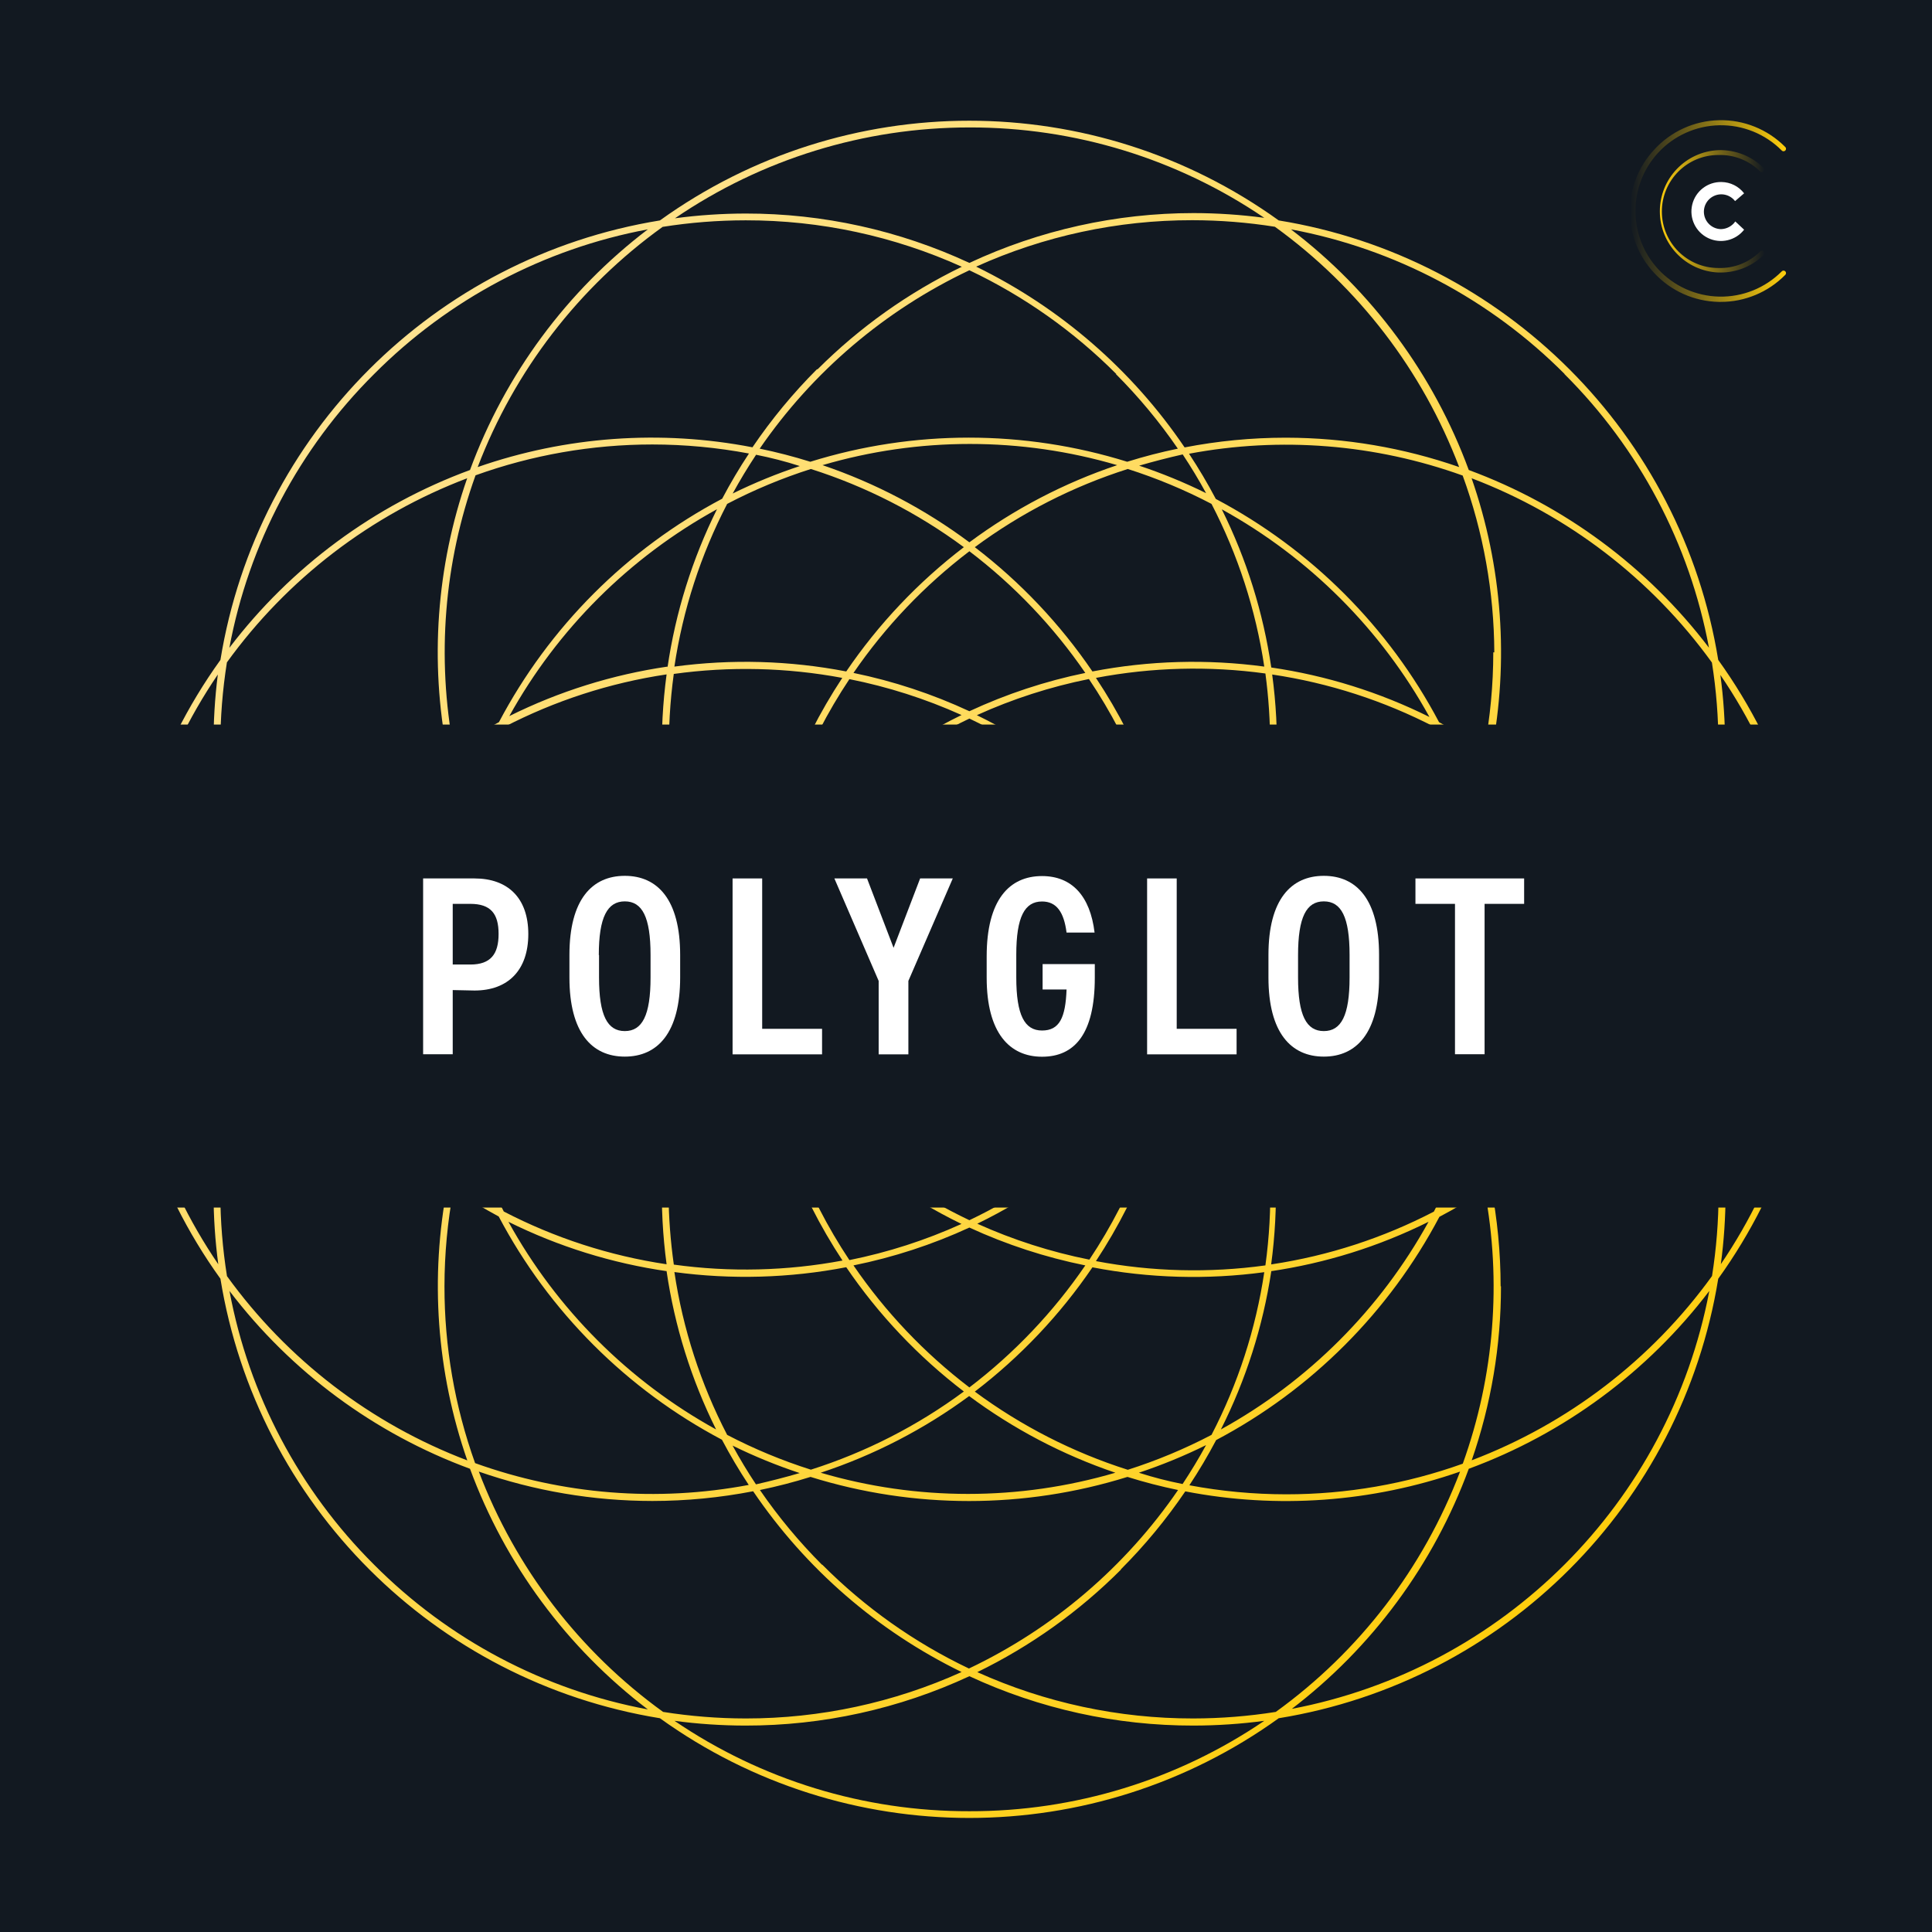
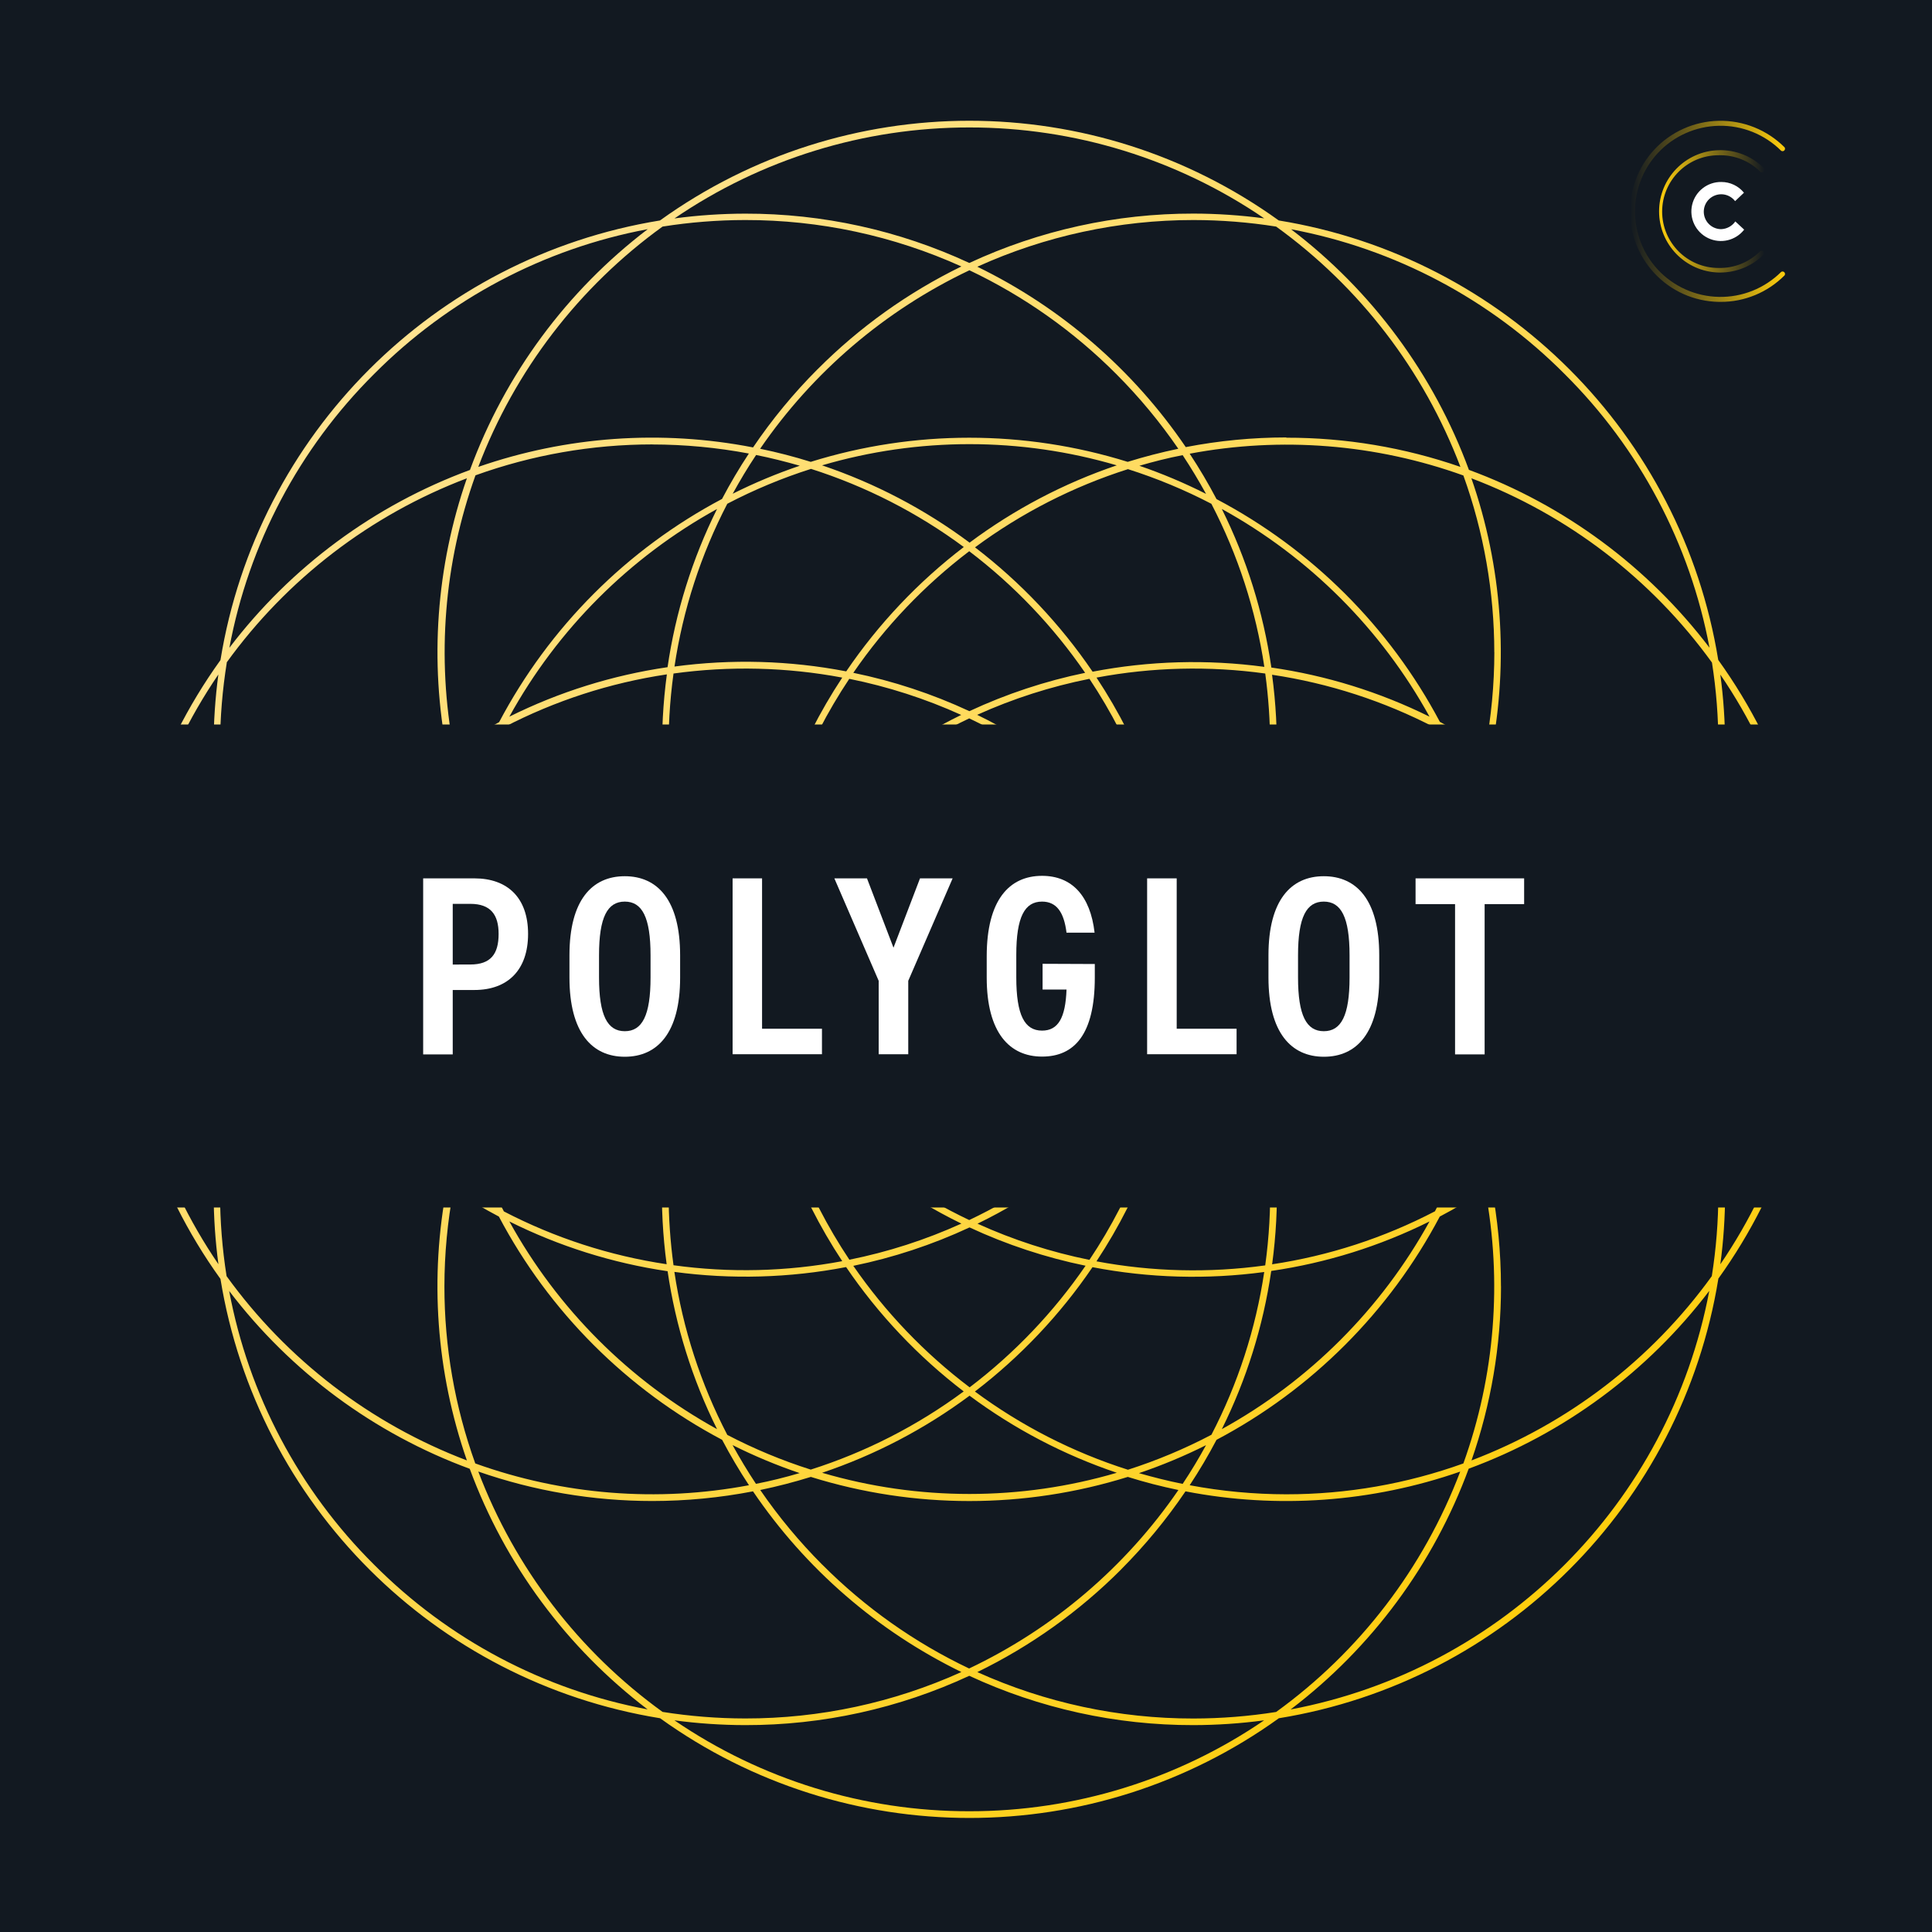
- <svg xmlns="http://www.w3.org/2000/svg" viewBox="0 0 171 171">
+ <svg xmlns="http://www.w3.org/2000/svg" viewBox="0 0 360 360">
  <defs>
-     <style>.cls-1{fill:#121921;}.cls-2{fill:#fff;}.cls-3{fill:url(#New_Gradient_Swatch_13);}.cls-4{fill:url(#linear-gradient);}.cls-5{fill:url(#New_Gradient_Swatch_3);}</style>
-     <linearGradient id="New_Gradient_Swatch_13" x1="144.28" y1="18.7" x2="158.02" y2="18.7" gradientUnits="userSpaceOnUse">
+     <style>.cls-1{fill:#121921;}.cls-2{fill:#fff;}.cls-3{fill:url(#New_Gradient_Swatch_21);}.cls-4{fill:url(#linear-gradient);}.cls-5{fill:url(#New_Gradient_Swatch_20);}</style>
+     <linearGradient id="New_Gradient_Swatch_21" x1="303.75" y1="39.38" x2="332.67" y2="39.38" gradientUnits="userSpaceOnUse">
      <stop offset="0" stop-color="#fece0d" stop-opacity="0" />
      <stop offset="1" stop-color="#fece0d" />
    </linearGradient>
-     <linearGradient id="linear-gradient" x1="146.87" y1="18.7" x2="156.18" y2="18.7" gradientUnits="userSpaceOnUse">
+     <linearGradient id="linear-gradient" x1="309.21" y1="39.38" x2="328.8" y2="39.38" gradientUnits="userSpaceOnUse">
      <stop offset="0" stop-color="#fece0d" />
      <stop offset="1" stop-color="#fece0d" stop-opacity="0" />
    </linearGradient>
-     <linearGradient id="New_Gradient_Swatch_3" x1="32.69" y1="32.69" x2="138.91" y2="138.91" gradientUnits="userSpaceOnUse">
+     <linearGradient id="New_Gradient_Swatch_20" x1="68.81" y1="68.81" x2="292.44" y2="292.44" gradientUnits="userSpaceOnUse">
      <stop offset="0" stop-color="#ffe390" />
      <stop offset="1" stop-color="#fece0d" />
    </linearGradient>
  </defs>
  <g id="Layer_2" data-name="Layer 2">
    <g id="Layer_1-2" data-name="Layer 1">
-       <rect class="cls-1" width="171" height="171" />
-       <path class="cls-2" d="M153.57,17.8a1.54,1.54,0,1,0-1.24,2.48,1.59,1.59,0,0,0,1.26-.68l.78.73a2.61,2.61,0,1,1-2-4.22,2.57,2.57,0,0,1,2,1Z" />
-       <path class="cls-3" d="M152.29,26.72h-.16a8,8,0,0,1-5.73-2.57,8,8,0,0,1,0-10.89A8,8,0,0,1,158,13a.22.22,0,1,1-.31.31,7.58,7.58,0,0,0-10.93.21,7.61,7.61,0,0,0,0,10.3,7.58,7.58,0,0,0,10.93.21.22.22,0,1,1,.31.31A8,8,0,0,1,152.29,26.72Z" />
-       <path class="cls-4" d="M152.28,24.12h-.18a5.42,5.42,0,0,1,0-10.83,5.44,5.44,0,0,1,4,1.58.22.22,0,0,1-.31.31,5,5,0,0,0-3.7-1.46,5,5,0,0,0,0,10,5,5,0,0,0,3.7-1.46.22.22,0,1,1,.31.31A5.44,5.44,0,0,1,152.28,24.12Z" />
-       <path class="cls-5" d="M152.08,113.18a46.9,46.9,0,0,0,0-54.77,47.06,47.06,0,0,0-38.9-38.9,46.9,46.9,0,0,0-54.77,0,47.06,47.06,0,0,0-38.9,38.9,46.9,46.9,0,0,0,0,54.77,47.06,47.06,0,0,0,38.9,38.9,46.9,46.9,0,0,0,54.77,0,47.06,47.06,0,0,0,38.9-38.9Zm8.23-27.39a46.19,46.19,0,0,1-8,26.1,47.74,47.74,0,0,0,.42-6.26,46.9,46.9,0,0,0-4.37-19.84A46.9,46.9,0,0,0,152.69,66a47.74,47.74,0,0,0-.42-6.26A46.19,46.19,0,0,1,160.31,85.8ZM19.5,105.63A46.32,46.32,0,0,1,23.61,86.5a47.37,47.37,0,0,0,16,18.44,46.83,46.83,0,0,0,1.75,24.32,46.69,46.69,0,0,1-21.27-16.31A47.07,47.07,0,0,1,19.5,105.63Zm.58-47A46.69,46.69,0,0,1,41.35,42.33,46.83,46.83,0,0,0,39.6,66.65a47.37,47.37,0,0,0-16,18.44A46.32,46.32,0,0,1,19.5,66,47.07,47.07,0,0,1,20.08,58.65ZM152.1,66A46.32,46.32,0,0,1,148,85.09a47.37,47.37,0,0,0-16-18.44,46.83,46.83,0,0,0-1.75-24.32,46.69,46.69,0,0,1,21.27,16.31A47.06,47.06,0,0,1,152.1,66ZM99.82,130.09a46.35,46.35,0,0,1-13.54-6.92,47.44,47.44,0,0,0,10.41-11,47.11,47.11,0,0,0,15.21.43A46,46,0,0,1,107.23,127,46.16,46.16,0,0,1,99.82,130.09Zm6.92-2.17c-.64,1.17-1.33,2.31-2.07,3.43-1.31-.26-2.6-.59-3.87-1A46.75,46.75,0,0,0,106.74,127.91ZM64.36,127a46,46,0,0,1-4.67-14.41,47.11,47.11,0,0,0,15.21-.43,47.44,47.44,0,0,0,10.41,11,46.36,46.36,0,0,1-13.54,6.92A46.17,46.17,0,0,1,64.36,127Zm6.42,3.38c-1.27.37-2.55.7-3.87,1-.74-1.11-1.43-2.26-2.07-3.43A46.75,46.75,0,0,0,70.78,130.38ZM41.51,99.82a46.36,46.36,0,0,1,6.92-13.54,47.44,47.44,0,0,0,11,10.41A47.1,47.1,0,0,0,59,111.9a46,46,0,0,1-14.41-4.67A46.17,46.17,0,0,1,41.51,99.82Zm2.17,6.92c-1.17-.64-2.31-1.33-3.43-2.07.26-1.31.59-2.6,1-3.86A46.75,46.75,0,0,0,43.68,106.74Zm.92-42.38A46,46,0,0,1,59,59.69a47.1,47.1,0,0,0,.43,15.21,47.44,47.44,0,0,0-11,10.41,46.36,46.36,0,0,1-6.92-13.54A46.17,46.17,0,0,1,44.6,64.36Zm-3.38,6.42c-.37-1.27-.7-2.55-1-3.86,1.11-.74,2.26-1.43,3.43-2.07A46.75,46.75,0,0,0,41.21,70.78ZM71.77,41.51a46.36,46.36,0,0,1,13.54,6.92,47.44,47.44,0,0,0-10.41,11A47.11,47.11,0,0,0,59.69,59,46,46,0,0,1,64.36,44.6,46.17,46.17,0,0,1,71.77,41.51Zm-6.92,2.17c.64-1.17,1.33-2.31,2.07-3.43,1.31.26,2.6.59,3.87,1A46.75,46.75,0,0,0,64.85,43.68Zm42.38.92A46,46,0,0,1,111.9,59a47.11,47.11,0,0,0-15.21.43,47.44,47.44,0,0,0-10.41-11,46.35,46.35,0,0,1,13.54-6.92A46.16,46.16,0,0,1,107.23,44.6Zm-6.42-3.38c1.27-.37,2.55-.7,3.87-1,.74,1.11,1.43,2.26,2.07,3.43A46.75,46.75,0,0,0,100.81,41.21Zm29.28,30.56a46.36,46.36,0,0,1-6.92,13.54,47.44,47.44,0,0,0-11-10.41,47.1,47.1,0,0,0,.43-15.21A46,46,0,0,1,127,64.36,46.18,46.18,0,0,1,130.09,71.77Zm-2.17-6.92c1.17.64,2.31,1.33,3.43,2.07-.26,1.31-.59,2.6-1,3.86A46.77,46.77,0,0,0,127.91,64.85Zm2.47,7.9a46.26,46.26,0,0,1,0,26.08,47,47,0,0,0-6.83-13A47,47,0,0,0,130.38,72.75ZM112,112A46.47,46.47,0,0,1,97,111.62a46.92,46.92,0,0,0,4.89-9.68A46.93,46.93,0,0,0,111.62,97,46.48,46.48,0,0,1,112,112Zm-52.81-6.35A47,47,0,0,1,60,97a46.92,46.92,0,0,0,9.68,4.89,46.92,46.92,0,0,0,4.89,9.68,46.47,46.47,0,0,1-14.93.36A47.15,47.15,0,0,1,59.17,105.63Zm.44-46A46.47,46.47,0,0,1,74.55,60a46.92,46.92,0,0,0-4.89,9.68A46.92,46.92,0,0,0,60,74.55a46.47,46.47,0,0,1-.36-14.93ZM112.42,66a47,47,0,0,1-.8,8.59,46.93,46.93,0,0,0-9.68-4.89A46.92,46.92,0,0,0,97,60,46.47,46.47,0,0,1,112,59.61,47.13,47.13,0,0,1,112.42,66ZM98.81,98.81a47,47,0,0,1-5.63,4.8,46.25,46.25,0,0,1-14.77,0A46.55,46.55,0,0,1,68,93.18a46.25,46.25,0,0,1,0-14.77A46.55,46.55,0,0,1,78.41,68a46.25,46.25,0,0,1,14.77,0,46.55,46.55,0,0,1,10.43,10.43,46.25,46.25,0,0,1,0,14.77A47,47,0,0,1,98.81,98.81Zm4.56-4.33a46.05,46.05,0,0,1-1.9,7,46.05,46.05,0,0,1-7,1.9,46.65,46.65,0,0,0,8.89-8.89Zm-11.26,9.87A46,46,0,0,1,85.8,108a46.06,46.06,0,0,1-6.32-3.64,46,46,0,0,0,12.64,0Zm-15-1a46.05,46.05,0,0,1-7-1.9,46.05,46.05,0,0,1-1.9-7,46.64,46.64,0,0,0,8.89,8.89ZM67.23,92.12A46.05,46.05,0,0,1,63.6,85.8a46.05,46.05,0,0,1,3.64-6.32,46,46,0,0,0,0,12.65Zm1-15a46.05,46.05,0,0,1,1.9-7,46.05,46.05,0,0,1,7-1.9,46.64,46.64,0,0,0-8.89,8.89Zm11.26-9.87A46.06,46.06,0,0,1,85.8,63.6a46,46,0,0,1,6.32,3.64,46,46,0,0,0-12.64,0Zm15,1a46.05,46.05,0,0,1,7,1.9,46.05,46.05,0,0,1,1.9,7,46.65,46.65,0,0,0-8.89-8.89Zm9.87,11.26A46.05,46.05,0,0,1,108,85.8a46.05,46.05,0,0,1-3.64,6.32,46,46,0,0,0,0-12.65Zm-.19-1.3a46.64,46.64,0,0,0-2-7.79,46.36,46.36,0,0,1,9.32,4.79,45.94,45.94,0,0,1-3.2,9.92A46.7,46.7,0,0,0,104.17,78.18Zm-3-8.77a46.63,46.63,0,0,0-7.79-2,46.69,46.69,0,0,0-6.92-4.14,45.93,45.93,0,0,1,9.92-3.2A46.36,46.36,0,0,1,101.21,69.4ZM85.8,62.95a46.51,46.51,0,0,0-10.26-3.39A46.84,46.84,0,0,1,85.8,48.79,46.84,46.84,0,0,1,96.06,59.56,46.51,46.51,0,0,0,85.8,62.95Zm-.7.34a46.7,46.7,0,0,0-6.92,4.14,46.63,46.63,0,0,0-7.79,2,46.35,46.35,0,0,1,4.79-9.32A45.93,45.93,0,0,1,85.09,63.28ZM69.4,70.39a46.64,46.64,0,0,0-2,7.79,46.7,46.7,0,0,0-4.14,6.92,45.93,45.93,0,0,1-3.2-9.92A46.35,46.35,0,0,1,69.4,70.39ZM62.95,85.8a46.51,46.51,0,0,0-3.39,10.26A46.84,46.84,0,0,1,48.79,85.8,46.84,46.84,0,0,1,59.56,75.54,46.51,46.51,0,0,0,62.95,85.8Zm.34.7a46.7,46.7,0,0,0,4.14,6.92,46.64,46.64,0,0,0,2,7.79,46.35,46.35,0,0,1-9.32-4.79A45.93,45.93,0,0,1,63.28,86.5Zm7.1,15.69a46.63,46.63,0,0,0,7.79,2,46.69,46.69,0,0,0,6.92,4.14,45.93,45.93,0,0,1-9.92,3.2A46.35,46.35,0,0,1,70.39,102.19Zm15.41,6.46A46.51,46.51,0,0,0,96.06,112,46.84,46.84,0,0,1,85.8,122.8,46.84,46.84,0,0,1,75.54,112,46.51,46.51,0,0,0,85.8,108.65Zm.7-.34a46.68,46.68,0,0,0,6.92-4.14,46.63,46.63,0,0,0,7.79-2,46.36,46.36,0,0,1-4.79,9.32A45.93,45.93,0,0,1,86.5,108.31Zm15.69-7.1a46.64,46.64,0,0,0,2-7.79,46.7,46.7,0,0,0,4.14-6.92,45.94,45.94,0,0,1,3.2,9.92A46.36,46.36,0,0,1,102.19,101.21Zm6.46-15.41A46.51,46.51,0,0,0,112,75.54,46.85,46.85,0,0,1,122.8,85.8,46.85,46.85,0,0,1,112,96.06,46.51,46.51,0,0,0,108.65,85.8Zm3.87-26.72a46.56,46.56,0,0,0-4.38-14,46.79,46.79,0,0,1,18.38,18.38A46.56,46.56,0,0,0,112.52,59.08ZM85.8,48a47,47,0,0,0-13-6.83,46.26,46.26,0,0,1,26.08,0A47,47,0,0,0,85.8,48Zm-26.72,11a46.56,46.56,0,0,0-14,4.38A46.79,46.79,0,0,1,63.46,45.07,46.56,46.56,0,0,0,59.08,59.08ZM48,85.8a47,47,0,0,0-6.83,13,46.26,46.26,0,0,1,0-26.08A47,47,0,0,0,48,85.8Zm11,26.72a46.56,46.56,0,0,0,4.38,14,46.79,46.79,0,0,1-18.38-18.38A46.56,46.56,0,0,0,59.08,112.52Zm26.72,11a47,47,0,0,0,13,6.83,46.26,46.26,0,0,1-26.08,0A47,47,0,0,0,85.8,123.55Zm26.72-11a46.56,46.56,0,0,0,14-4.38,46.79,46.79,0,0,1-18.38,18.38A46.56,46.56,0,0,0,112.52,112.52Zm.07-.61a47.1,47.1,0,0,0-.43-15.21,47.44,47.44,0,0,0,11-10.41,46.36,46.36,0,0,1,6.92,13.54,46.18,46.18,0,0,1-3.09,7.41A46,46,0,0,1,112.59,111.9Zm17.79-11.09c.37,1.27.7,2.55,1,3.86-1.11.74-2.26,1.43-3.43,2.07A46.77,46.77,0,0,0,130.38,100.81Zm.33-1a47.13,47.13,0,0,0,0-28.05q.69-2.2,1.16-4.48a46.78,46.78,0,0,1,15.8,18.51,46.78,46.78,0,0,1-15.8,18.51Q131.4,102,130.72,99.82Zm1.54-42.08a46.5,46.5,0,0,1-.8,8.55q-2-1.29-4-2.37a47.37,47.37,0,0,0-19.76-19.76,46.65,46.65,0,0,0-2.37-4,46.25,46.25,0,0,1,24.22,1.93A46.24,46.24,0,0,1,132.26,57.74Zm-18.41-19a47.08,47.08,0,0,0-8.91.86,47.37,47.37,0,0,0-18.45-16,46.32,46.32,0,0,1,19.13-4.11,47.06,47.06,0,0,1,7.31.58,46.69,46.69,0,0,1,16.31,21.27A46.83,46.83,0,0,0,113.85,38.74Zm-15-5.64a47,47,0,0,1,5.49,6.61q-2.28.47-4.48,1.16a47.13,47.13,0,0,0-28.05,0q-2.2-.69-4.48-1.16A46.78,46.78,0,0,1,85.8,23.92,46.5,46.5,0,0,1,98.81,33.11Zm-26.45-.42a47.55,47.55,0,0,0-5.71,6.91,46.83,46.83,0,0,0-24.32,1.75A46.68,46.68,0,0,1,58.65,20.08,47.06,47.06,0,0,1,66,19.5a46.32,46.32,0,0,1,19.13,4.11A47.11,47.11,0,0,0,72.36,32.69ZM57.74,39.34a46.49,46.49,0,0,1,8.55.8,46.65,46.65,0,0,0-2.37,4A47.37,47.37,0,0,0,44.16,63.92q-2.06,1.08-4,2.37a46.25,46.25,0,0,1,1.93-24.22A46.24,46.24,0,0,1,57.74,39.34ZM33.11,72.78a47,47,0,0,1,6.61-5.49q.47,2.28,1.16,4.48a47.13,47.13,0,0,0,0,28.05q-.69,2.2-1.16,4.48A46.78,46.78,0,0,1,23.92,85.8,46.5,46.5,0,0,1,33.11,72.78Zm6.23,41.07a46.49,46.49,0,0,1,.8-8.55q2,1.29,4,2.37a47.37,47.37,0,0,0,19.76,19.76,46.65,46.65,0,0,0,2.37,4,46.25,46.25,0,0,1-24.22-1.93A46.24,46.24,0,0,1,39.34,113.85Zm18.41,19a47.08,47.08,0,0,0,8.91-.86,47.37,47.37,0,0,0,18.45,16A46.32,46.32,0,0,1,66,152.1a47.06,47.06,0,0,1-7.31-.58,46.68,46.68,0,0,1-16.31-21.27A46.83,46.83,0,0,0,57.74,132.85Zm15,5.64a47,47,0,0,1-5.49-6.61q2.28-.47,4.48-1.16a47.13,47.13,0,0,0,28.05,0q2.2.69,4.48,1.16a46.78,46.78,0,0,1-18.51,15.8A46.5,46.5,0,0,1,72.78,138.49Zm26.45.42a47.54,47.54,0,0,0,5.71-6.91,46.83,46.83,0,0,0,24.32-1.75,46.69,46.69,0,0,1-16.31,21.27,47.06,47.06,0,0,1-7.31.58A46.32,46.32,0,0,1,86.5,148,47.1,47.1,0,0,0,99.23,138.91Zm14.62-6.65a46.49,46.49,0,0,1-8.55-.8,46.65,46.65,0,0,0,2.37-4,47.37,47.37,0,0,0,19.76-19.76q2.06-1.08,4-2.37a46.26,46.26,0,0,1-1.93,24.22A46.24,46.24,0,0,1,113.85,132.26Zm19-18.41a47.08,47.08,0,0,0-.86-8.91A47.37,47.37,0,0,0,148,86.5a46.32,46.32,0,0,1,4.11,19.13,47.06,47.06,0,0,1-.58,7.31,46.69,46.69,0,0,1-21.27,16.31A46.83,46.83,0,0,0,132.85,113.85Zm5.64-80.75a46.12,46.12,0,0,1,12.8,24.23A47.27,47.27,0,0,0,130,41.6a47.27,47.27,0,0,0-15.74-21.3A46.12,46.12,0,0,1,138.49,33.11ZM85.8,11.28a46.19,46.19,0,0,1,26.1,8,47.74,47.74,0,0,0-6.26-.42A46.9,46.9,0,0,0,85.8,23.27,46.9,46.9,0,0,0,66,18.9a47.74,47.74,0,0,0-6.26.42A46.19,46.19,0,0,1,85.8,11.28ZM33.11,33.11A46.12,46.12,0,0,1,57.34,20.3,47.27,47.27,0,0,0,41.6,41.6,47.27,47.27,0,0,0,20.3,57.34,46.12,46.12,0,0,1,33.11,33.11ZM11.28,85.8a46.19,46.19,0,0,1,8-26.1A47.74,47.74,0,0,0,18.9,66,46.9,46.9,0,0,0,23.27,85.8a46.9,46.9,0,0,0-4.37,19.84,47.74,47.74,0,0,0,.42,6.26A46.19,46.19,0,0,1,11.28,85.8Zm21.83,52.69a46.12,46.12,0,0,1-12.8-24.23A47.27,47.27,0,0,0,41.6,130a47.27,47.27,0,0,0,15.74,21.3A46.12,46.12,0,0,1,33.11,138.49ZM85.8,160.31a46.19,46.19,0,0,1-26.1-8,47.74,47.74,0,0,0,6.26.42,46.9,46.9,0,0,0,19.84-4.37,46.9,46.9,0,0,0,19.84,4.37,47.74,47.74,0,0,0,6.26-.42A46.19,46.19,0,0,1,85.8,160.31Zm28.46-9A47.27,47.27,0,0,0,130,130a47.27,47.27,0,0,0,21.29-15.74,46.48,46.48,0,0,1-37,37Z" />
-       <rect class="cls-1" x="7.77" y="64.13" width="155.45" height="42.75" />
-       <path class="cls-2" d="M40.07,87.63v5.68H37.45V77.75H42c2.93,0,4.76,1.71,4.76,4.92s-1.8,5-4.76,5Zm1.56-2.26c1.8,0,2.5-.92,2.5-2.71S43.43,80,41.63,80H40.07v5.37Z" />
-       <path class="cls-2" d="M50.4,86.52v-2c0-4.9,2-7,4.9-7s4.9,2.1,4.9,7v2c0,4.9-2,7-4.9,7S50.4,91.42,50.4,86.52Zm2.62-2v2c0,3.36.74,4.74,2.28,4.74s2.28-1.38,2.28-4.74v-2c0-3.36-.74-4.74-2.28-4.74S53,81.17,53,84.54Z" />
-       <path class="cls-2" d="M67.46,91.06h5.3v2.26H64.84V77.75h2.62Z" />
-       <path class="cls-2" d="M73.85,77.75h2.89l2.35,6.14,2.35-6.14h2.89l-3.93,9.07v6.5H77.77v-6.5Z" />
-       <path class="cls-2" d="M96.9,85.33v1.2c0,5-1.8,7-4.67,7s-4.9-2.1-4.9-7V84.65c0-5,2-7.11,4.9-7.11,2.64,0,4.26,1.76,4.65,5H94.4c-.23-1.8-.88-2.75-2.17-2.75-1.53,0-2.28,1.35-2.28,4.71v2c0,3.36.74,4.71,2.28,4.71s2.08-1.13,2.17-3.63H92.28V85.33Z" />
-       <path class="cls-2" d="M104.15,91.06h5.3v2.26h-7.92V77.75h2.62Z" />
-       <path class="cls-2" d="M112.27,86.52v-2c0-4.9,2-7,4.9-7s4.89,2.1,4.89,7v2c0,4.9-2,7-4.89,7S112.27,91.42,112.27,86.52Zm2.62-2v2c0,3.36.74,4.74,2.28,4.74s2.28-1.38,2.28-4.74v-2c0-3.36-.74-4.74-2.28-4.74S114.89,81.17,114.89,84.54Z" />
-       <path class="cls-2" d="M134.9,77.75V80h-3.5V93.31h-2.62V80h-3.5V77.75Z" />
+       <rect class="cls-1" width="360" height="360" />
+       <path class="cls-2" d="M323.31,37.48a3.25,3.25,0,1,0-2.61,5.22,3.34,3.34,0,0,0,2.65-1.44L325,42.79a5.5,5.5,0,1,1-4.26-8.88,5.4,5.4,0,0,1,4.22,2Z" />
+       <path class="cls-3" d="M320.61,56.25h-.33a16.75,16.75,0,0,1-12.07-5.41,16.93,16.93,0,0,1,0-22.92,16.88,16.88,0,0,1,24.32-.47.46.46,0,0,1-.64.64,16,16,0,0,0-23,.45,16,16,0,0,0,0,21.68,16,16,0,0,0,23,.45.46.46,0,0,1,.64.64A16.73,16.73,0,0,1,320.61,56.25Z" />
+       <path class="cls-4" d="M320.6,50.78h-.39a11.4,11.4,0,0,1,0-22.79,11.45,11.45,0,0,1,8.46,3.33A.46.46,0,1,1,328,32a10.54,10.54,0,0,0-7.78-3.07,10.49,10.49,0,0,0,0,21A10.54,10.54,0,0,0,328,46.79a.46.46,0,0,1,.64.64A11.45,11.45,0,0,1,320.6,50.78Z" />
+       <path class="cls-5" d="M320.17,238.28a98.73,98.73,0,0,0,0-115.31,99.07,99.07,0,0,0-81.89-81.89,98.73,98.73,0,0,0-115.3,0A99.07,99.07,0,0,0,41.08,123a98.73,98.73,0,0,0,0,115.31A99.07,99.07,0,0,0,123,320.17a98.73,98.73,0,0,0,115.3,0,99.07,99.07,0,0,0,81.89-81.89Zm17.33-57.65a97.25,97.25,0,0,1-16.94,54.95,100.51,100.51,0,0,0,.89-13.18,98.73,98.73,0,0,0-9.19-41.76,98.73,98.73,0,0,0,9.19-41.76,100.51,100.51,0,0,0-.89-13.18A97.25,97.25,0,0,1,337.5,180.63ZM41,222.39a97.51,97.51,0,0,1,8.65-40.28,99.73,99.73,0,0,0,33.66,38.83A98.59,98.59,0,0,0,87,272.13a98.29,98.29,0,0,1-44.78-34.34A99.1,99.1,0,0,1,41,222.39Zm1.22-98.93A98.29,98.29,0,0,1,87,89.12a98.59,98.59,0,0,0-3.68,51.19A99.73,99.73,0,0,0,49.7,179.14,97.51,97.51,0,0,1,41,138.86,99.1,99.1,0,0,1,42.26,123.46Zm277.94,15.4a97.51,97.51,0,0,1-8.65,40.28,99.73,99.73,0,0,0-33.66-38.83,98.59,98.59,0,0,0-3.68-51.19A98.29,98.29,0,0,1,319,123.46,99.07,99.07,0,0,1,320.2,138.86Zm-110,135a97.59,97.59,0,0,1-28.5-14.57,99.88,99.88,0,0,0,21.91-23.17,99.17,99.17,0,0,0,32,.9,96.76,96.76,0,0,1-9.84,30.33A97.18,97.18,0,0,1,210.16,273.87Zm14.57-4.58c-1.35,2.46-2.79,4.87-4.36,7.22-2.76-.55-5.47-1.24-8.14-2A98.43,98.43,0,0,0,224.72,269.29Zm-89.22-1.93A96.77,96.77,0,0,1,125.66,237a99.17,99.17,0,0,0,32-.9,99.87,99.87,0,0,0,21.91,23.17,97.59,97.59,0,0,1-28.5,14.57A97.19,97.19,0,0,1,135.5,267.36ZM149,274.49c-2.67.78-5.38,1.47-8.14,2-1.56-2.35-3-4.76-4.36-7.22A98.43,98.43,0,0,0,149,274.49ZM87.38,210.16a97.59,97.59,0,0,1,14.57-28.5,99.88,99.88,0,0,0,23.17,21.91,99.16,99.16,0,0,0-.9,32,96.76,96.76,0,0,1-30.33-9.84A97.19,97.19,0,0,1,87.38,210.16ZM92,224.72c-2.46-1.35-4.87-2.79-7.22-4.36.55-2.76,1.24-5.47,2-8.14A98.41,98.41,0,0,0,92,224.72Zm1.93-89.22a96.76,96.76,0,0,1,30.33-9.84,99.16,99.16,0,0,0,.9,32,99.88,99.88,0,0,0-23.17,21.91,97.59,97.59,0,0,1-14.57-28.5A97.19,97.19,0,0,1,93.89,135.5ZM86.76,149c-.78-2.67-1.47-5.38-2-8.14,2.35-1.56,4.76-3,7.22-4.36A98.41,98.41,0,0,0,86.76,149Zm64.33-61.64a97.59,97.59,0,0,1,28.5,14.57,99.87,99.87,0,0,0-21.91,23.17,99.17,99.17,0,0,0-32-.9,96.77,96.77,0,0,1,9.84-30.33A97.19,97.19,0,0,1,151.09,87.38ZM136.53,92c1.35-2.46,2.79-4.87,4.36-7.22,2.76.55,5.47,1.24,8.14,2A98.43,98.43,0,0,0,136.53,92Zm89.22,1.93a96.76,96.76,0,0,1,9.84,30.33,99.17,99.17,0,0,0-32,.9,99.88,99.88,0,0,0-21.91-23.17,97.59,97.59,0,0,1,28.5-14.57A97.18,97.18,0,0,1,225.75,93.89Zm-13.52-7.12c2.67-.78,5.38-1.47,8.14-2,1.56,2.35,3,4.76,4.36,7.22A98.43,98.43,0,0,0,212.23,86.76Zm61.64,64.33a97.59,97.59,0,0,1-14.57,28.5,99.87,99.87,0,0,0-23.17-21.91,99.16,99.16,0,0,0,.9-32,96.76,96.76,0,0,1,30.33,9.84A97.22,97.22,0,0,1,273.87,151.09Zm-4.58-14.57c2.46,1.35,4.87,2.79,7.22,4.36-.56,2.76-1.24,5.47-2,8.14A98.46,98.46,0,0,0,269.29,136.53Zm5.19,16.64a97.4,97.4,0,0,1,0,54.91,98.89,98.89,0,0,0-14.38-27.46A98.89,98.89,0,0,0,274.49,153.17Zm-38.73,82.58a97.84,97.84,0,0,1-31.44-.76,98.78,98.78,0,0,0,10.3-20.38A98.79,98.79,0,0,0,235,204.31a97.85,97.85,0,0,1,.76,31.44ZM124.58,222.39a98.86,98.86,0,0,1,1.68-18.08,98.78,98.78,0,0,0,20.38,10.3A98.78,98.78,0,0,0,156.94,235a97.84,97.84,0,0,1-31.44.76A99.26,99.26,0,0,1,124.58,222.39Zm.92-96.89a97.84,97.84,0,0,1,31.44.76,98.78,98.78,0,0,0-10.3,20.38,98.78,98.78,0,0,0-20.38,10.3,97.84,97.84,0,0,1-.76-31.44Zm111.18,13.36A98.86,98.86,0,0,1,235,156.94a98.79,98.79,0,0,0-20.38-10.3,98.78,98.78,0,0,0-10.3-20.38,97.84,97.84,0,0,1,31.44-.76A99.21,99.21,0,0,1,236.67,138.86ZM208,208a99,99,0,0,1-11.85,10.1,97.36,97.36,0,0,1-31.1,0,98,98,0,0,1-21.95-21.95,97.37,97.37,0,0,1,0-31.1,98,98,0,0,1,21.95-21.95,97.36,97.36,0,0,1,31.1,0,98,98,0,0,1,21.95,21.95,97.37,97.37,0,0,1,0,31.1A99,99,0,0,1,208,208Zm9.61-9.11a97,97,0,0,1-4,14.71,97,97,0,0,1-14.71,4,98.21,98.21,0,0,0,18.72-18.72Zm-23.7,20.79a96.93,96.93,0,0,1-13.31,7.66,97,97,0,0,1-13.31-7.66,96.78,96.78,0,0,0,26.62,0Zm-31.6-2.07a97,97,0,0,1-14.71-4,97,97,0,0,1-4-14.71,98.2,98.2,0,0,0,18.72,18.72Zm-20.79-23.7a97,97,0,0,1-7.66-13.31,97,97,0,0,1,7.66-13.31,96.77,96.77,0,0,0,0,26.62Zm2.07-31.6a97,97,0,0,1,4-14.71,97,97,0,0,1,14.71-4,98.2,98.2,0,0,0-18.72,18.72Zm23.7-20.79a97,97,0,0,1,13.31-7.66,96.93,96.93,0,0,1,13.31,7.66,96.78,96.78,0,0,0-26.62,0Zm31.6,2.07a97,97,0,0,1,14.71,4,97,97,0,0,1,4,14.71,98.21,98.21,0,0,0-18.72-18.72Zm20.79,23.7a97,97,0,0,1,7.66,13.31,97,97,0,0,1-7.66,13.31,96.77,96.77,0,0,0,0-26.62Zm-.4-2.73a98.18,98.18,0,0,0-4.17-16.4,97.6,97.6,0,0,1,19.61,10.09A96.71,96.71,0,0,1,228,179.14,98.31,98.31,0,0,0,219.31,164.58Zm-6.24-18.47a98.17,98.17,0,0,0-16.4-4.17,98.29,98.29,0,0,0-14.56-8.72A96.7,96.7,0,0,1,203,126.49,97.6,97.6,0,0,1,213.07,146.11Zm-32.44-13.59a97.91,97.91,0,0,0-21.6-7.13,98.61,98.61,0,0,1,21.6-22.66,98.61,98.61,0,0,1,21.6,22.66A97.91,97.91,0,0,0,180.62,132.52Zm-1.48.71a98.31,98.31,0,0,0-14.56,8.72,98.17,98.17,0,0,0-16.4,4.17,97.58,97.58,0,0,1,10.09-19.61A96.7,96.7,0,0,1,179.14,133.23Zm-33,15a98.18,98.18,0,0,0-4.17,16.4,98.31,98.31,0,0,0-8.72,14.57,96.71,96.71,0,0,1-6.73-20.87A97.59,97.59,0,0,1,146.11,148.18Zm-13.59,32.44a97.91,97.91,0,0,0-7.13,21.6,98.61,98.61,0,0,1-22.66-21.6A98.61,98.61,0,0,1,125.38,159,97.91,97.91,0,0,0,132.52,180.63Zm.71,1.48a98.31,98.31,0,0,0,8.72,14.57,98.18,98.18,0,0,0,4.17,16.4A97.59,97.59,0,0,1,126.49,203,96.71,96.71,0,0,1,133.23,182.11Zm15,33a98.17,98.17,0,0,0,16.4,4.17A98.3,98.3,0,0,0,179.14,228a96.7,96.7,0,0,1-20.87,6.73A97.58,97.58,0,0,1,148.18,215.14Zm32.44,13.59a97.92,97.92,0,0,0,21.6,7.13,98.61,98.61,0,0,1-21.6,22.66A98.61,98.61,0,0,1,159,235.87,97.92,97.92,0,0,0,180.62,228.73Zm1.48-.71a98.28,98.28,0,0,0,14.56-8.72,98.17,98.17,0,0,0,16.4-4.17A97.6,97.6,0,0,1,203,234.76,96.7,96.7,0,0,1,182.11,228Zm33-15a98.18,98.18,0,0,0,4.17-16.4A98.31,98.31,0,0,0,228,182.11,96.71,96.71,0,0,1,234.76,203,97.6,97.6,0,0,1,215.14,213.07Zm13.59-32.44a97.91,97.91,0,0,0,7.13-21.6,98.62,98.62,0,0,1,22.66,21.6,98.62,98.62,0,0,1-22.66,21.6A97.91,97.91,0,0,0,228.73,180.63Zm8.14-56.25a98,98,0,0,0-9.22-29.48,98.51,98.51,0,0,1,38.7,38.7A98,98,0,0,0,236.87,124.38Zm-56.25-23.23a98.89,98.89,0,0,0-27.46-14.38,97.4,97.4,0,0,1,54.91,0A98.9,98.9,0,0,0,180.62,101.15Zm-56.25,23.23a98,98,0,0,0-29.48,9.22,98.51,98.51,0,0,1,38.7-38.7A98,98,0,0,0,124.38,124.38Zm-23.23,56.25a98.89,98.89,0,0,0-14.38,27.46,97.39,97.39,0,0,1,0-54.91A98.89,98.89,0,0,0,101.15,180.63Zm23.23,56.25a98,98,0,0,0,9.22,29.48,98.51,98.51,0,0,1-38.7-38.7A98,98,0,0,0,124.38,236.87Zm56.25,23.23a98.9,98.9,0,0,0,27.46,14.38,97.4,97.4,0,0,1-54.91,0A98.89,98.89,0,0,0,180.62,260.1Zm56.25-23.23a98,98,0,0,0,29.48-9.22,98.51,98.51,0,0,1-38.7,38.7A98,98,0,0,0,236.87,236.87Zm.16-1.29a99.16,99.16,0,0,0-.9-32,99.87,99.87,0,0,0,23.17-21.91,97.59,97.59,0,0,1,14.57,28.5,97.22,97.22,0,0,1-6.51,15.59A96.76,96.76,0,0,1,237,235.59Zm37.45-23.36c.78,2.67,1.47,5.38,2,8.14-2.35,1.56-4.76,3-7.22,4.36A98.46,98.46,0,0,0,274.49,212.23Zm.7-2.07a99.22,99.22,0,0,0,0-59.06q1.45-4.62,2.44-9.43a98.48,98.48,0,0,1,33.26,39,98.48,98.48,0,0,1-33.26,39Q276.64,214.78,275.19,210.16Zm3.25-88.59a97.9,97.9,0,0,1-1.69,18q-4.12-2.71-8.46-5A99.73,99.73,0,0,0,226.68,93a98.2,98.2,0,0,0-5-8.46,97.37,97.37,0,0,1,51,4.06A97.35,97.35,0,0,1,278.44,121.56Zm-38.75-40a99.11,99.11,0,0,0-18.75,1.8A99.73,99.73,0,0,0,182.11,49.7,97.51,97.51,0,0,1,222.39,41a99.07,99.07,0,0,1,15.4,1.22A98.29,98.29,0,0,1,272.13,87,98.59,98.59,0,0,0,239.69,81.56ZM208,69.7a98.84,98.84,0,0,1,11.56,13.92q-4.8,1-9.43,2.44a99.21,99.21,0,0,0-59.06,0q-4.62-1.45-9.43-2.44a98.48,98.48,0,0,1,39-33.26A97.89,97.89,0,0,1,208,69.7Zm-55.68-.88a100.11,100.11,0,0,0-12,14.55A98.59,98.59,0,0,0,89.12,87a98.28,98.28,0,0,1,34.34-44.78A99.07,99.07,0,0,1,138.86,41a97.51,97.51,0,0,1,40.28,8.65A99.17,99.17,0,0,0,152.34,68.81Zm-30.78,14a97.88,97.88,0,0,1,18,1.69,98.2,98.2,0,0,0-5,8.46A99.73,99.73,0,0,0,93,134.57q-4.34,2.28-8.46,5a97.37,97.37,0,0,1,4.06-51A97.35,97.35,0,0,1,121.56,82.81ZM69.7,153.23a98.86,98.86,0,0,1,13.92-11.56q1,4.8,2.44,9.43a99.21,99.21,0,0,0,0,59.06q-1.45,4.62-2.44,9.43a98.48,98.48,0,0,1-33.26-39A97.89,97.89,0,0,1,69.7,153.23Zm13.11,86.46a97.87,97.87,0,0,1,1.69-18q4.11,2.71,8.46,5a99.73,99.73,0,0,0,41.6,41.6,98.21,98.21,0,0,0,5,8.46,97.37,97.37,0,0,1-51-4.06A97.35,97.35,0,0,1,82.81,239.69Zm38.75,40a99.12,99.12,0,0,0,18.75-1.8,99.72,99.72,0,0,0,38.83,33.67,97.51,97.51,0,0,1-40.28,8.65,99.07,99.07,0,0,1-15.4-1.22A98.28,98.28,0,0,1,89.12,274.2,98.59,98.59,0,0,0,121.56,279.69Zm31.66,11.87a98.87,98.87,0,0,1-11.56-13.92q4.8-1,9.43-2.44a99.21,99.21,0,0,0,59.06,0q4.62,1.45,9.43,2.44a98.48,98.48,0,0,1-39,33.26A97.9,97.9,0,0,1,153.22,291.55Zm55.68.88a100.09,100.09,0,0,0,12-14.55,98.59,98.59,0,0,0,51.19-3.68A98.29,98.29,0,0,1,237.79,319a99.07,99.07,0,0,1-15.4,1.22,97.51,97.51,0,0,1-40.28-8.65A99.17,99.17,0,0,0,208.91,292.44Zm30.78-14a97.88,97.88,0,0,1-18-1.69,98.21,98.21,0,0,0,5-8.46,99.73,99.73,0,0,0,41.6-41.6q4.34-2.28,8.46-5a97.38,97.38,0,0,1-4.06,51A97.35,97.35,0,0,1,239.69,278.44Zm40-38.75a99.12,99.12,0,0,0-1.8-18.75,99.73,99.73,0,0,0,33.66-38.83,97.51,97.51,0,0,1,8.65,40.28,99.07,99.07,0,0,1-1.22,15.4,98.29,98.29,0,0,1-44.78,34.34A98.59,98.59,0,0,0,279.69,239.69Zm11.86-170a97.1,97.1,0,0,1,27,51,99.52,99.52,0,0,0-44.83-33.14,99.52,99.52,0,0,0-33.14-44.83A97.1,97.1,0,0,1,291.55,69.7ZM180.62,23.75a97.25,97.25,0,0,1,54.95,16.94,100.52,100.52,0,0,0-13.18-.89A98.73,98.73,0,0,0,180.62,49a98.73,98.73,0,0,0-41.76-9.19,100.51,100.51,0,0,0-13.18.89A97.25,97.25,0,0,1,180.62,23.75ZM69.7,69.7a97.1,97.1,0,0,1,51-27A99.52,99.52,0,0,0,87.57,87.57a99.51,99.51,0,0,0-44.83,33.14A97.1,97.1,0,0,1,69.7,69.7ZM23.75,180.63a97.25,97.25,0,0,1,16.94-54.95,100.51,100.51,0,0,0-.89,13.18A98.73,98.73,0,0,0,49,180.63a98.73,98.73,0,0,0-9.19,41.76,100.51,100.51,0,0,0,.89,13.18A97.25,97.25,0,0,1,23.75,180.63ZM69.7,291.55a97.1,97.1,0,0,1-27-51,99.51,99.51,0,0,0,44.83,33.14,99.52,99.52,0,0,0,33.14,44.83A97.1,97.1,0,0,1,69.7,291.55ZM180.62,337.5a97.25,97.25,0,0,1-54.95-16.94,100.51,100.51,0,0,0,13.18.89,98.73,98.73,0,0,0,41.76-9.19,98.73,98.73,0,0,0,41.76,9.19,100.52,100.52,0,0,0,13.18-.89A97.25,97.25,0,0,1,180.62,337.5Zm59.91-19a99.52,99.52,0,0,0,33.14-44.83,99.52,99.52,0,0,0,44.83-33.14,97.85,97.85,0,0,1-78,78Z" />
+       <rect class="cls-1" y="135" width="360" height="90" />
+       <path class="cls-2" d="M84.36,184.47v12H78.85V163.67H88.4c6.17,0,10,3.61,10,10.35s-3.8,10.45-10,10.45Zm3.28-4.75c3.8,0,5.27-1.95,5.27-5.7,0-3.56-1.47-5.6-5.27-5.6H84.36v11.31Z" />
+       <path class="cls-2" d="M106.11,182.15V178c0-10.31,4.23-14.73,10.31-14.73s10.31,4.42,10.31,14.73v4.18c0,10.31-4.23,14.73-10.31,14.73S106.11,192.45,106.11,182.15Zm5.51-4.18v4.18c0,7.08,1.57,10,4.8,10s4.8-2.9,4.8-10V178c0-7.08-1.57-10-4.8-10S111.62,170.89,111.62,178Z" />
+       <path class="cls-2" d="M142,191.69h11.16v4.75H136.51V163.67H142Z" />
+       <path class="cls-2" d="M155.47,163.67h6.08l4.94,12.92,4.94-12.92h6.08l-8.27,19.09v13.68h-5.51V182.76Z" />
+       <path class="cls-2" d="M204,179.63v2.52c0,10.59-3.8,14.73-9.83,14.73s-10.31-4.42-10.31-14.73V178.2c0-10.54,4.23-15,10.31-15,5.56,0,9,3.71,9.79,10.59h-5.23c-.47-3.8-1.85-5.79-4.56-5.79-3.23,0-4.8,2.85-4.8,9.93v4.18c0,7.08,1.57,9.93,4.8,9.93,3,0,4.37-2.37,4.56-7.65h-4.46v-4.8Z" />
+       <path class="cls-2" d="M219.26,191.69h11.16v4.75H213.75V163.67h5.51Z" />
+       <path class="cls-2" d="M236.36,182.15V178c0-10.31,4.23-14.73,10.31-14.73S257,167.66,257,178v4.18c0,10.31-4.23,14.73-10.31,14.73S236.36,192.45,236.36,182.15Zm5.51-4.18v4.18c0,7.08,1.57,10,4.8,10s4.8-2.9,4.8-10V178c0-7.08-1.57-10-4.8-10S241.87,170.89,241.87,178Z" />
+       <path class="cls-2" d="M284,163.67v4.8h-7.36v28h-5.51v-28h-7.36v-4.8Z" />
    </g>
  </g>
</svg>
